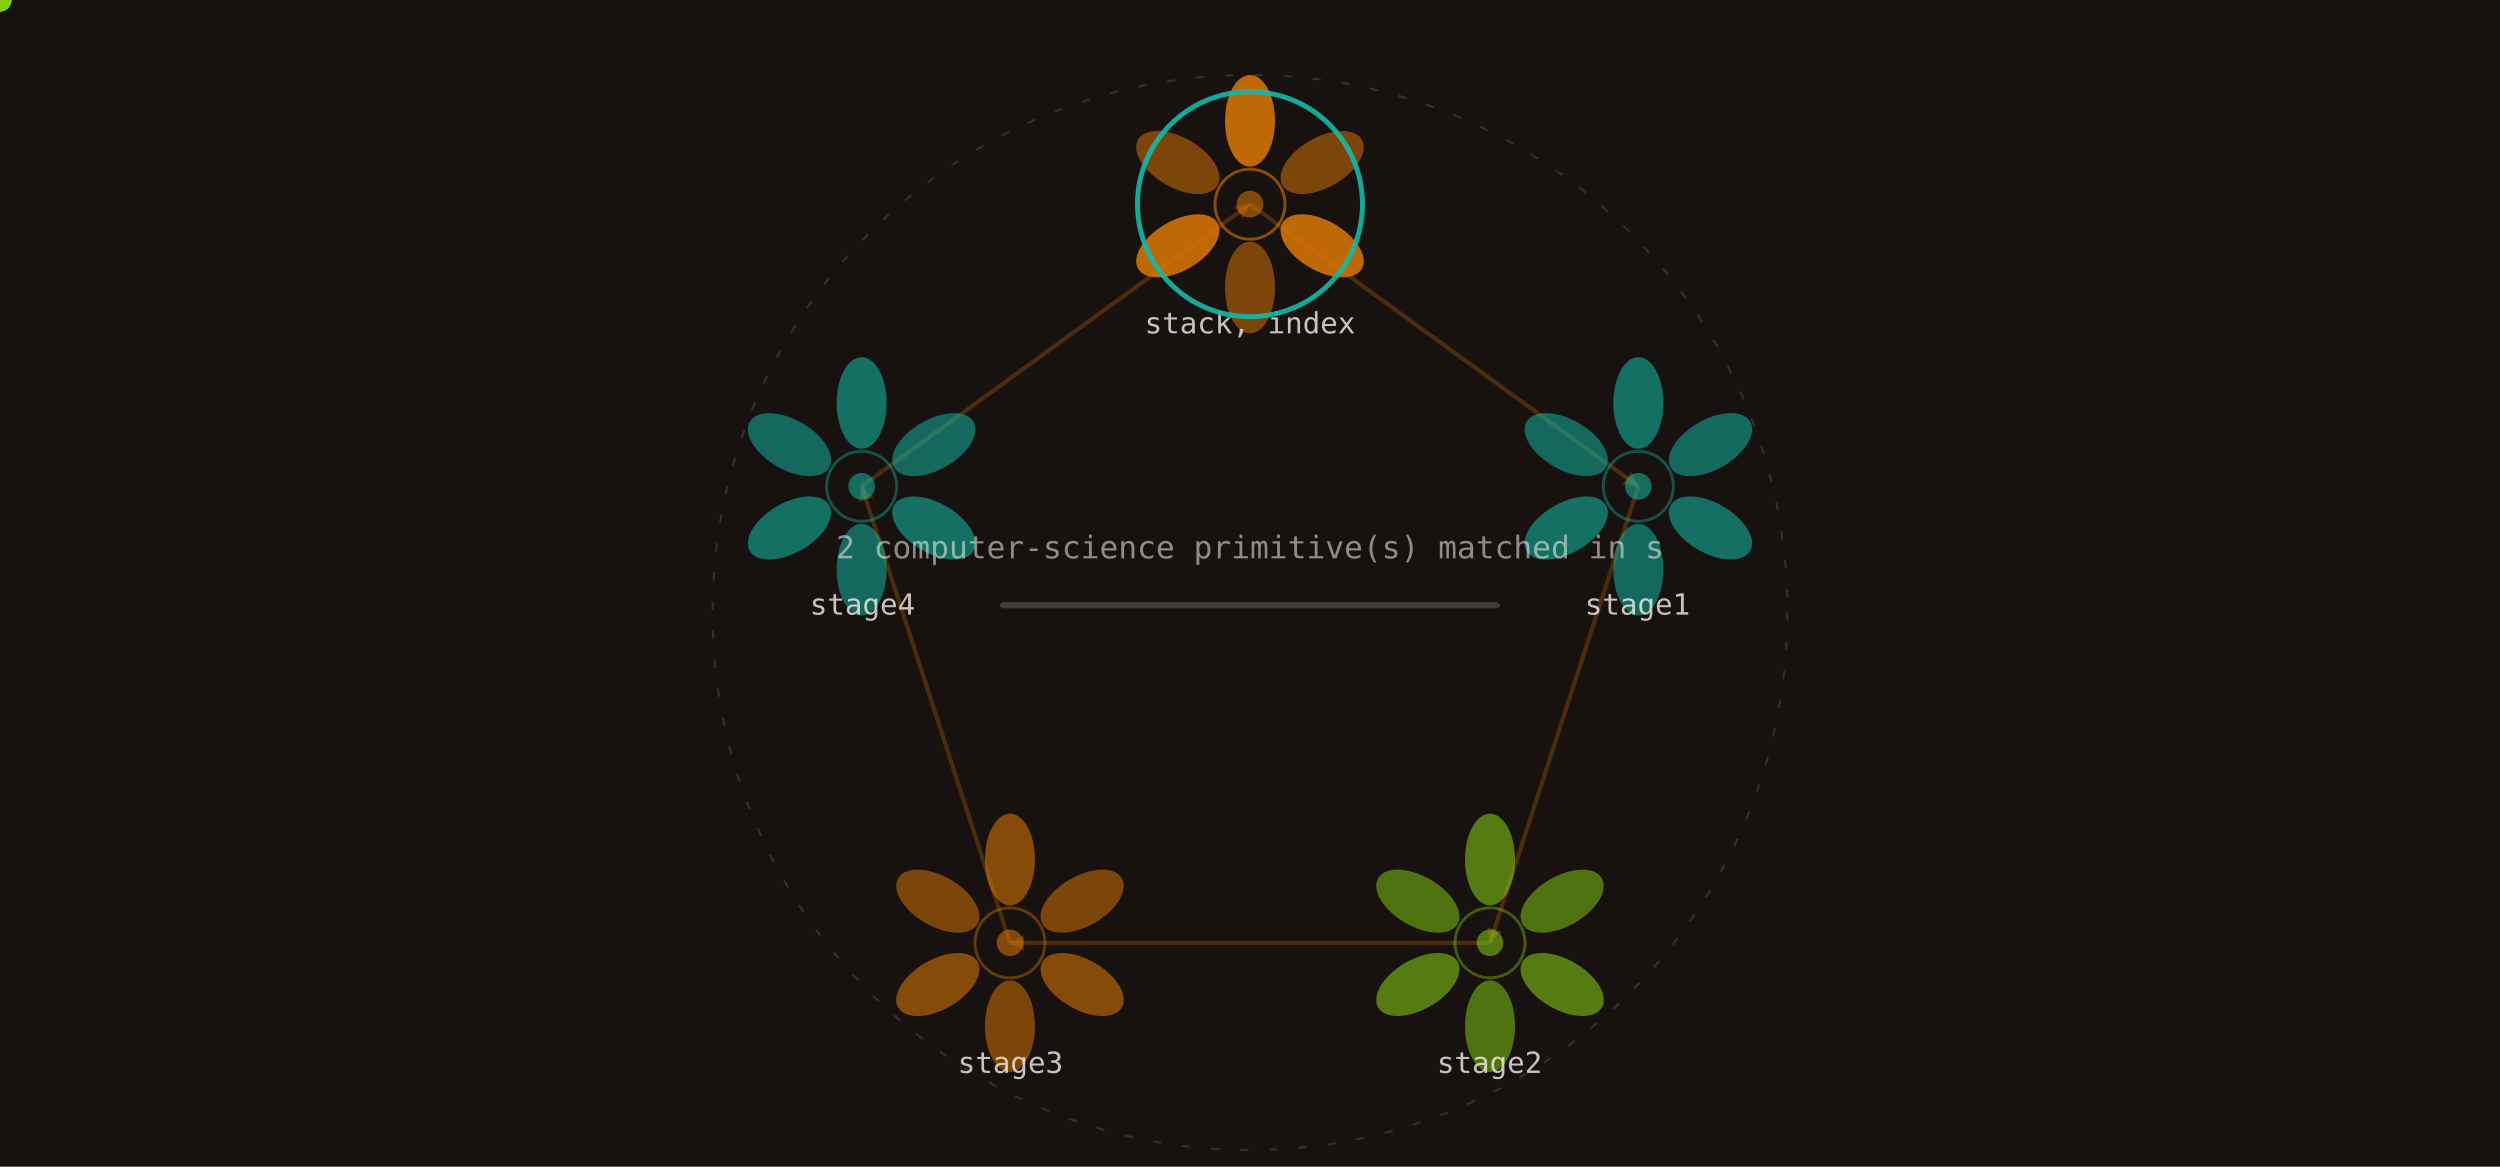
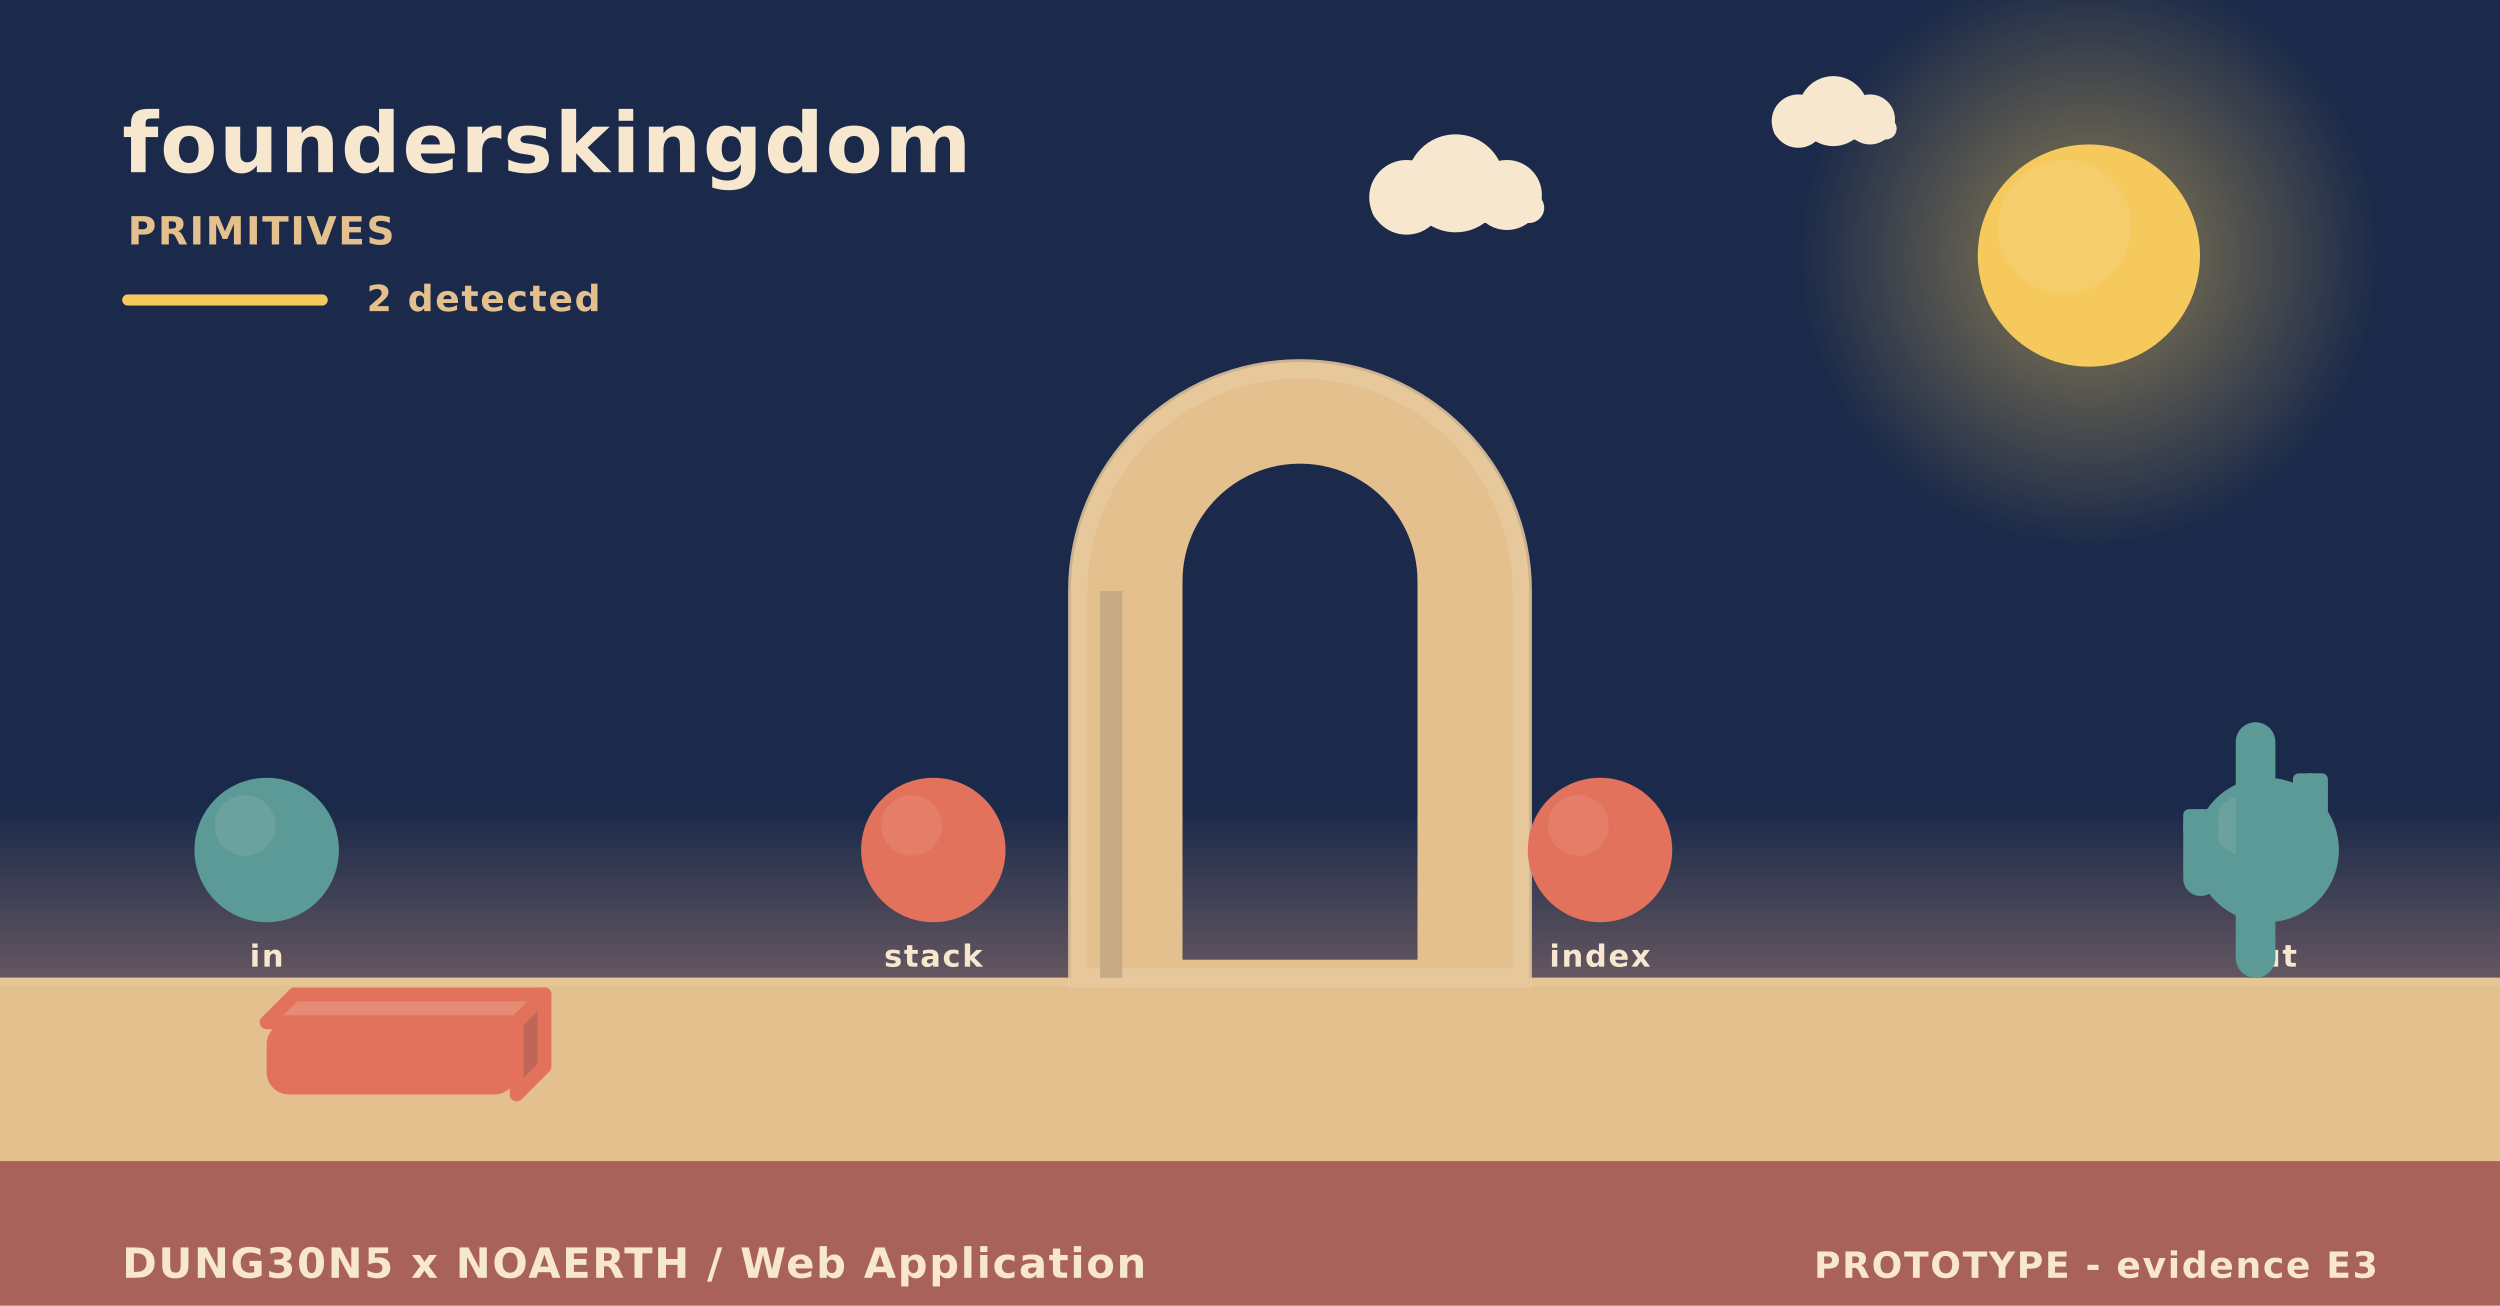
- <svg xmlns="http://www.w3.org/2000/svg" viewBox="0 0 1200 560" width="1200" height="560" role="img" aria-label="founderskingdom state machine">
-   <rect width="1200" height="560" fill="#17110f" />
-   <defs>
-     <linearGradient id="gs" x1="0" y1="0" x2="1" y2="1">
-       <stop offset="0%" stop-color="#d97706" />
-       <stop offset="100%" stop-color="#14b8a6" />
-     </linearGradient>
-   </defs>
-   <circle cx="600.00" cy="294.00" r="258.00" fill="none" stroke="rgba(246,239,233,0.140)" stroke-width="1.00" opacity="1.00" stroke-dasharray="4 10" />
-   <line x1="600.00" y1="98.00" x2="786.41" y2="233.43" stroke="rgba(217,119,6,0.500)" stroke-width="2.00" opacity="0.55" />
-   <polygon points="786.41,233.43 783.14,226.36 778.67,232.51" fill="rgba(217,119,6,0.500)" opacity="0.55" />
-   <g opacity="0.9">
-     <circle cx="0.00" cy="0.00" r="5.50" fill="#84cc16" opacity="1.00" />
-     <animateTransform attributeName="transform" type="translate" values="600.00,98.00 786.41,233.43" dur="5.2s" begin="0.0s" repeatCount="indefinite" />
-     <animateTransform attributeName="transform" type="translate" values="786.41,233.43 600.00,98.00" dur="5.2s" begin="2.6s" repeatCount="indefinite" />
+ <svg xmlns="http://www.w3.org/2000/svg" width="900" height="470" viewBox="0 0 900 470" role="img" aria-label="founderskingdom - how it behaves">
+   <linearGradient id="skys" x1="0" y1="0" x2="0" y2="1">
+     <stop offset="0" stop-color="#1b2a4a" />
+     <stop offset="0.62" stop-color="#1b2a4a" />
+     <stop offset="1" stop-color="#f3ad8a" />
+   </linearGradient>
+   <rect width="900" height="470" fill="url(#skys)" />
+   <radialGradient id="suns">
+     <stop offset="0.35" stop-color="#f5c95c" stop-opacity="0.34" />
+     <stop offset="1" stop-color="#f5c95c" stop-opacity="0" />
+   </radialGradient>
+   <circle cx="752" cy="92" r="104" fill="url(#suns)" />
+   <circle cx="752" cy="92" r="40" fill="#f5c95c" />
+   <circle cx="743.2" cy="81.6" r="24" fill="#f5d27e" opacity="0.5" />
+   <g>
+     <circle cx="524" cy="66" r="17.64" fill="#f6e7ce" />
+     <circle cx="506.36" cy="71.04" r="13.44" fill="#f6e7ce" />
+     <circle cx="542.48" cy="70.2" r="12.6" fill="#f6e7ce" />
+     <rect x="493.76" y="69.36" width="62.16" height="10.92" rx="5.46" fill="#f6e7ce" />
+     <animateTransform attributeName="transform" type="translate" values="0 0;24 0;0 0" dur="36s" begin="0s" repeatCount="indefinite" />
  </g>
-   <line x1="786.41" y1="233.43" x2="715.21" y2="452.57" stroke="rgba(217,119,6,0.500)" stroke-width="2.00" opacity="0.55" />
-   <polygon points="715.21,452.57 720.92,447.27 713.69,444.93" fill="rgba(217,119,6,0.500)" opacity="0.55" />
-   <g opacity="0.9">
-     <circle cx="0.00" cy="0.00" r="5.50" fill="#84cc16" opacity="1.00" />
-     <animateTransform attributeName="transform" type="translate" values="786.41,233.43 715.21,452.57" dur="5.2s" begin="1.04s" repeatCount="indefinite" />
-     <animateTransform attributeName="transform" type="translate" values="715.21,452.57 786.41,233.43" dur="5.2s" begin="3.64s" repeatCount="indefinite" />
+   <g>
+     <circle cx="660" cy="40" r="12.6" fill="#f6e7ce" />
+     <circle cx="647.4" cy="43.6" r="9.6" fill="#f6e7ce" />
+     <circle cx="673.2" cy="43" r="9" fill="#f6e7ce" />
+     <rect x="638.4" y="42.4" width="44.4" height="7.8" rx="3.9" fill="#f6e7ce" />
+     <animateTransform attributeName="transform" type="translate" values="0 0;-18 0;0 0" dur="46s" begin="3s" repeatCount="indefinite" />
  </g>
-   <line x1="715.21" y1="452.57" x2="484.79" y2="452.57" stroke="rgba(217,119,6,0.500)" stroke-width="2.00" opacity="0.55" />
-   <polygon points="484.79,452.57 491.59,456.37 491.59,448.77" fill="rgba(217,119,6,0.500)" opacity="0.55" />
-   <g opacity="0.9">
-     <circle cx="0.00" cy="0.00" r="5.50" fill="#84cc16" opacity="1.00" />
-     <animateTransform attributeName="transform" type="translate" values="715.21,452.57 484.79,452.57" dur="5.2s" begin="2.08s" repeatCount="indefinite" />
-     <animateTransform attributeName="transform" type="translate" values="484.79,452.57 715.21,452.57" dur="5.2s" begin="4.68s" repeatCount="indefinite" />
+   <rect x="0" y="352" width="900" height="118" fill="#e3c08d" />
+   <rect x="0" y="352" width="900" height="3" fill="#e6c596" />
+   <text x="44" y="62" font-family="Verdana,DejaVu Sans,sans-serif" font-size="30" font-weight="700" letter-spacing="0.6" fill="#f6e7ce" text-anchor="start">founderskingdom</text>
+   <text x="46" y="88" font-family="Verdana,DejaVu Sans,sans-serif" font-size="14" font-weight="700" letter-spacing="0.6" fill="#e3c08d" text-anchor="start">PRIMITIVES</text>
+   <rect x="44" y="106" width="74" height="4" rx="2" fill="#f5c95c" />
+   <text x="132" y="112" font-family="Verdana,DejaVu Sans,sans-serif" font-size="13" font-weight="700" letter-spacing="0.6" fill="#e3c08d" text-anchor="start">2 detected</text>
+   <path d="M388,352 L388,212.8 A80,80 0 0 1 548,212.8 L548,352 Z M423.2,348 L423.2,209.22 A44.8,44.8 0 0 1 512.8,209.22 L512.8,348 Z" fill="#e3c08d" fill-rule="evenodd" stroke="#e3c08d" stroke-width="5" stroke-linejoin="round" />
+   <path d="M388,352 L388,212.8 A80,80 0 0 1 548,212.8 L548,352 Z" fill="none" stroke="#e8c99d" stroke-width="7" stroke-linecap="round" opacity="0.85" />
+   <rect x="396" y="212.8" width="8" height="139.2" fill="#c7ab84" />
+   <circle cx="96" cy="306" r="26" fill="#5b9a97" />
+   <circle cx="88.2" cy="297.16" r="10.92" fill="#7aa9a2" opacity="0.55" />
+   <text x="96" y="348" font-family="Verdana,DejaVu Sans,sans-serif" font-size="11" font-weight="700" letter-spacing="0.6" fill="#f6e7ce" text-anchor="middle">in</text>
+   <g>
+     <circle cx="336" cy="306" r="26" fill="#e2725b" />
+     <circle cx="328.2" cy="297.16" r="10.92" fill="#e68972" opacity="0.55" />
+     <animate attributeName="opacity" values="0.8;1;0.8" dur="4.6s" begin="0s" repeatCount="indefinite" />
  </g>
-   <line x1="484.79" y1="452.57" x2="413.59" y2="233.43" stroke="rgba(217,119,6,0.500)" stroke-width="2.00" opacity="0.55" />
-   <polygon points="413.59,233.43 412.08,241.07 419.31,238.73" fill="rgba(217,119,6,0.500)" opacity="0.55" />
-   <g opacity="0.9">
-     <circle cx="0.00" cy="0.00" r="5.50" fill="#84cc16" opacity="1.00" />
-     <animateTransform attributeName="transform" type="translate" values="484.79,452.57 413.59,233.43" dur="5.2s" begin="3.12s" repeatCount="indefinite" />
-     <animateTransform attributeName="transform" type="translate" values="413.59,233.43 484.79,452.57" dur="5.2s" begin="5.72s" repeatCount="indefinite" />
+   <text x="336" y="348" font-family="Verdana,DejaVu Sans,sans-serif" font-size="11" font-weight="700" letter-spacing="0.6" fill="#f6e7ce" text-anchor="middle">stack</text>
+   <g>
+     <circle cx="576" cy="306" r="26" fill="#e2725b" />
+     <circle cx="568.2" cy="297.16" r="10.92" fill="#e68972" opacity="0.55" />
+     <animate attributeName="opacity" values="0.8;1;0.8" dur="5.2s" begin="0s" repeatCount="indefinite" />
  </g>
-   <line x1="413.59" y1="233.43" x2="600.00" y2="98.00" stroke="rgba(217,119,6,0.500)" stroke-width="2.00" opacity="0.55" />
-   <polygon points="600.00,98.00 592.27,98.92 596.73,105.07" fill="rgba(217,119,6,0.500)" opacity="0.55" />
-   <g opacity="0.9">
-     <circle cx="0.00" cy="0.00" r="5.50" fill="#84cc16" opacity="1.00" />
-     <animateTransform attributeName="transform" type="translate" values="413.59,233.43 600.00,98.00" dur="5.2s" begin="4.16s" repeatCount="indefinite" />
-     <animateTransform attributeName="transform" type="translate" values="600.00,98.00 413.59,233.43" dur="5.2s" begin="6.76s" repeatCount="indefinite" />
-   </g>
-   <ellipse cx="600.00" cy="58.00" rx="12.00" ry="22.00" fill="rgba(217,119,6,0.900)" opacity="0.95" transform="rotate(0.0 600.00 58.00)" />
-   <ellipse cx="634.64" cy="78.00" rx="12.00" ry="22.00" fill="rgba(217,119,6,0.550)" opacity="0.95" transform="rotate(60.0 634.64 78.00)" />
-   <ellipse cx="634.64" cy="118.00" rx="12.00" ry="22.00" fill="rgba(217,119,6,0.900)" opacity="0.95" transform="rotate(120.0 634.64 118.00)" />
-   <ellipse cx="600.00" cy="138.00" rx="12.00" ry="22.00" fill="rgba(217,119,6,0.550)" opacity="0.95" transform="rotate(180.0 600.00 138.00)" />
-   <ellipse cx="565.36" cy="118.00" rx="12.00" ry="22.00" fill="rgba(217,119,6,0.900)" opacity="0.95" transform="rotate(240.0 565.36 118.00)" />
-   <ellipse cx="565.36" cy="78.00" rx="12.00" ry="22.00" fill="rgba(217,119,6,0.550)" opacity="0.95" transform="rotate(300.0 565.36 78.00)" />
-   <circle cx="600.00" cy="98.00" r="16.80" fill="none" stroke="rgba(217,119,6,0.900)" stroke-width="1.40" opacity="0.66" />
-   <circle cx="600.00" cy="98.00" r="6.40" fill="rgba(217,119,6,0.550)" opacity="1.00" />
-   <text x="600" y="160" font-family="ui-monospace,Menlo,monospace" font-size="14" fill="rgba(246,239,233,0.800)" text-anchor="middle">stack, index</text>
-   <g>
-     <circle cx="600.00" cy="98.00" r="54.00" fill="none" stroke="#14b8a6" stroke-width="2.40" opacity="0.90" />
-     <animate attributeName="opacity" values="0.25;1.0;0.25" dur="10.4s" begin="0.0s" repeatCount="indefinite" />
-   </g>
-   <ellipse cx="786.41" cy="193.43" rx="12.00" ry="22.00" fill="rgba(20,184,166,0.600)" opacity="0.95" transform="rotate(0.0 786.41 193.43)" />
-   <ellipse cx="821.05" cy="213.43" rx="12.00" ry="22.00" fill="rgba(20,184,166,0.550)" opacity="0.95" transform="rotate(60.0 821.05 213.43)" />
-   <ellipse cx="821.05" cy="253.43" rx="12.00" ry="22.00" fill="rgba(20,184,166,0.600)" opacity="0.95" transform="rotate(120.0 821.05 253.43)" />
-   <ellipse cx="786.41" cy="273.43" rx="12.00" ry="22.00" fill="rgba(20,184,166,0.550)" opacity="0.95" transform="rotate(180.0 786.41 273.43)" />
-   <ellipse cx="751.77" cy="253.43" rx="12.00" ry="22.00" fill="rgba(20,184,166,0.600)" opacity="0.95" transform="rotate(240.0 751.77 253.43)" />
-   <ellipse cx="751.77" cy="213.43" rx="12.00" ry="22.00" fill="rgba(20,184,166,0.550)" opacity="0.95" transform="rotate(300.0 751.77 213.43)" />
-   <circle cx="786.41" cy="233.43" r="16.80" fill="none" stroke="rgba(20,184,166,0.600)" stroke-width="1.40" opacity="0.66" />
-   <circle cx="786.41" cy="233.43" r="6.40" fill="rgba(20,184,166,0.550)" opacity="1.00" />
-   <text x="786" y="295" font-family="ui-monospace,Menlo,monospace" font-size="14" fill="rgba(246,239,233,0.800)" text-anchor="middle">stage1</text>
-   <ellipse cx="715.21" cy="412.57" rx="12.00" ry="22.00" fill="rgba(132,204,22,0.600)" opacity="0.95" transform="rotate(0.0 715.21 412.57)" />
-   <ellipse cx="749.85" cy="432.57" rx="12.00" ry="22.00" fill="rgba(132,204,22,0.550)" opacity="0.95" transform="rotate(60.0 749.85 432.57)" />
-   <ellipse cx="749.85" cy="472.57" rx="12.00" ry="22.00" fill="rgba(132,204,22,0.600)" opacity="0.95" transform="rotate(120.0 749.85 472.57)" />
-   <ellipse cx="715.21" cy="492.57" rx="12.00" ry="22.00" fill="rgba(132,204,22,0.550)" opacity="0.95" transform="rotate(180.0 715.21 492.57)" />
-   <ellipse cx="680.56" cy="472.57" rx="12.00" ry="22.00" fill="rgba(132,204,22,0.600)" opacity="0.95" transform="rotate(240.0 680.56 472.57)" />
-   <ellipse cx="680.56" cy="432.57" rx="12.00" ry="22.00" fill="rgba(132,204,22,0.550)" opacity="0.95" transform="rotate(300.0 680.56 432.57)" />
-   <circle cx="715.21" cy="452.57" r="16.80" fill="none" stroke="rgba(132,204,22,0.600)" stroke-width="1.40" opacity="0.66" />
-   <circle cx="715.21" cy="452.57" r="6.40" fill="rgba(132,204,22,0.550)" opacity="1.00" />
-   <text x="715" y="515" font-family="ui-monospace,Menlo,monospace" font-size="14" fill="rgba(246,239,233,0.800)" text-anchor="middle">stage2</text>
-   <ellipse cx="484.79" cy="412.57" rx="12.00" ry="22.00" fill="rgba(217,119,6,0.600)" opacity="0.95" transform="rotate(0.0 484.79 412.57)" />
-   <ellipse cx="519.44" cy="432.57" rx="12.00" ry="22.00" fill="rgba(217,119,6,0.550)" opacity="0.95" transform="rotate(60.0 519.44 432.57)" />
-   <ellipse cx="519.44" cy="472.57" rx="12.00" ry="22.00" fill="rgba(217,119,6,0.600)" opacity="0.95" transform="rotate(120.0 519.44 472.57)" />
-   <ellipse cx="484.79" cy="492.57" rx="12.00" ry="22.00" fill="rgba(217,119,6,0.550)" opacity="0.95" transform="rotate(180.0 484.79 492.57)" />
-   <ellipse cx="450.15" cy="472.57" rx="12.00" ry="22.00" fill="rgba(217,119,6,0.600)" opacity="0.95" transform="rotate(240.0 450.15 472.57)" />
-   <ellipse cx="450.15" cy="432.57" rx="12.00" ry="22.00" fill="rgba(217,119,6,0.550)" opacity="0.95" transform="rotate(300.0 450.15 432.57)" />
-   <circle cx="484.79" cy="452.57" r="16.80" fill="none" stroke="rgba(217,119,6,0.600)" stroke-width="1.40" opacity="0.66" />
-   <circle cx="484.79" cy="452.57" r="6.40" fill="rgba(217,119,6,0.550)" opacity="1.00" />
-   <text x="485" y="515" font-family="ui-monospace,Menlo,monospace" font-size="14" fill="rgba(246,239,233,0.800)" text-anchor="middle">stage3</text>
-   <ellipse cx="413.59" cy="193.43" rx="12.00" ry="22.00" fill="rgba(20,184,166,0.600)" opacity="0.95" transform="rotate(0.0 413.59 193.43)" />
-   <ellipse cx="448.23" cy="213.43" rx="12.00" ry="22.00" fill="rgba(20,184,166,0.550)" opacity="0.95" transform="rotate(60.0 448.23 213.43)" />
-   <ellipse cx="448.23" cy="253.43" rx="12.00" ry="22.00" fill="rgba(20,184,166,0.600)" opacity="0.95" transform="rotate(120.0 448.23 253.43)" />
-   <ellipse cx="413.59" cy="273.43" rx="12.00" ry="22.00" fill="rgba(20,184,166,0.550)" opacity="0.95" transform="rotate(180.0 413.59 273.43)" />
-   <ellipse cx="378.95" cy="253.43" rx="12.00" ry="22.00" fill="rgba(20,184,166,0.600)" opacity="0.95" transform="rotate(240.0 378.95 253.43)" />
-   <ellipse cx="378.95" cy="213.43" rx="12.00" ry="22.00" fill="rgba(20,184,166,0.550)" opacity="0.95" transform="rotate(300.0 378.95 213.43)" />
-   <circle cx="413.59" cy="233.43" r="16.80" fill="none" stroke="rgba(20,184,166,0.600)" stroke-width="1.40" opacity="0.66" />
-   <circle cx="413.59" cy="233.43" r="6.40" fill="rgba(20,184,166,0.550)" opacity="1.00" />
-   <text x="414" y="295" font-family="ui-monospace,Menlo,monospace" font-size="14" fill="rgba(246,239,233,0.800)" text-anchor="middle">stage4</text>
-   <rect x="480.00" y="289.00" width="240.00" height="3.00" rx="2.00" fill="rgba(246,239,233,0.200)" opacity="1.00" />
-   <text x="600" y="268" font-family="ui-monospace,Menlo,monospace" font-size="15" fill="rgba(246,239,233,0.550)" text-anchor="middle">2 computer-science primitive(s) matched in s</text>
+   <text x="576" y="348" font-family="Verdana,DejaVu Sans,sans-serif" font-size="11" font-weight="700" letter-spacing="0.6" fill="#f6e7ce" text-anchor="middle">index</text>
+   <circle cx="816" cy="306" r="26" fill="#5b9a97" />
+   <circle cx="808.2" cy="297.16" r="10.92" fill="#7aa9a2" opacity="0.55" />
+   <text x="816" y="348" font-family="Verdana,DejaVu Sans,sans-serif" font-size="11" font-weight="700" letter-spacing="0.6" fill="#f6e7ce" text-anchor="middle">out</text>
+   <path d="M96,368 L186,368 L196,358 L106,358 Z" fill="#e68c74" stroke="#e2725b" stroke-width="5" stroke-linejoin="round" />
+   <path d="M186,368 L196,358 L196,384 L186,394 Z" fill="#c06658" stroke="#e2725b" stroke-width="5" stroke-linejoin="round" />
+   <rect x="96" y="368" width="90" height="26" rx="8" fill="#e2725b" />
+   <rect x="804.86" y="260" width="14.28" height="92" rx="7.14" fill="#5b9a97" />
+   <rect x="785.96" y="291.28" width="12.6" height="31.28" rx="6.3" fill="#5b9a97" />
+   <rect x="785.96" y="291.28" width="12.6" height="9.2" rx="2.1" fill="#5b9a97" />
+   <rect x="825.44" y="278.4" width="12.6" height="31.28" rx="6.3" fill="#5b9a97" />
+   <rect x="825.44" y="278.4" width="12.6" height="9.2" rx="2.1" fill="#5b9a97" />
+   <rect x="0" y="418" width="900" height="52" rx="0" fill="#a65c56" opacity="0.94" />
+   <text x="44" y="460" font-family="Verdana,DejaVu Sans,sans-serif" font-size="15" font-weight="700" letter-spacing="0.6" fill="#f6e7ce" text-anchor="start">DUNG30N5 x NOAERTH  /  Web Application</text>
+   <text x="856" y="460" font-family="Verdana,DejaVu Sans,sans-serif" font-size="13" font-weight="700" letter-spacing="0.6" fill="#f6e7ce" text-anchor="end">PROTOTYPE  -  evidence E3</text>
</svg>
